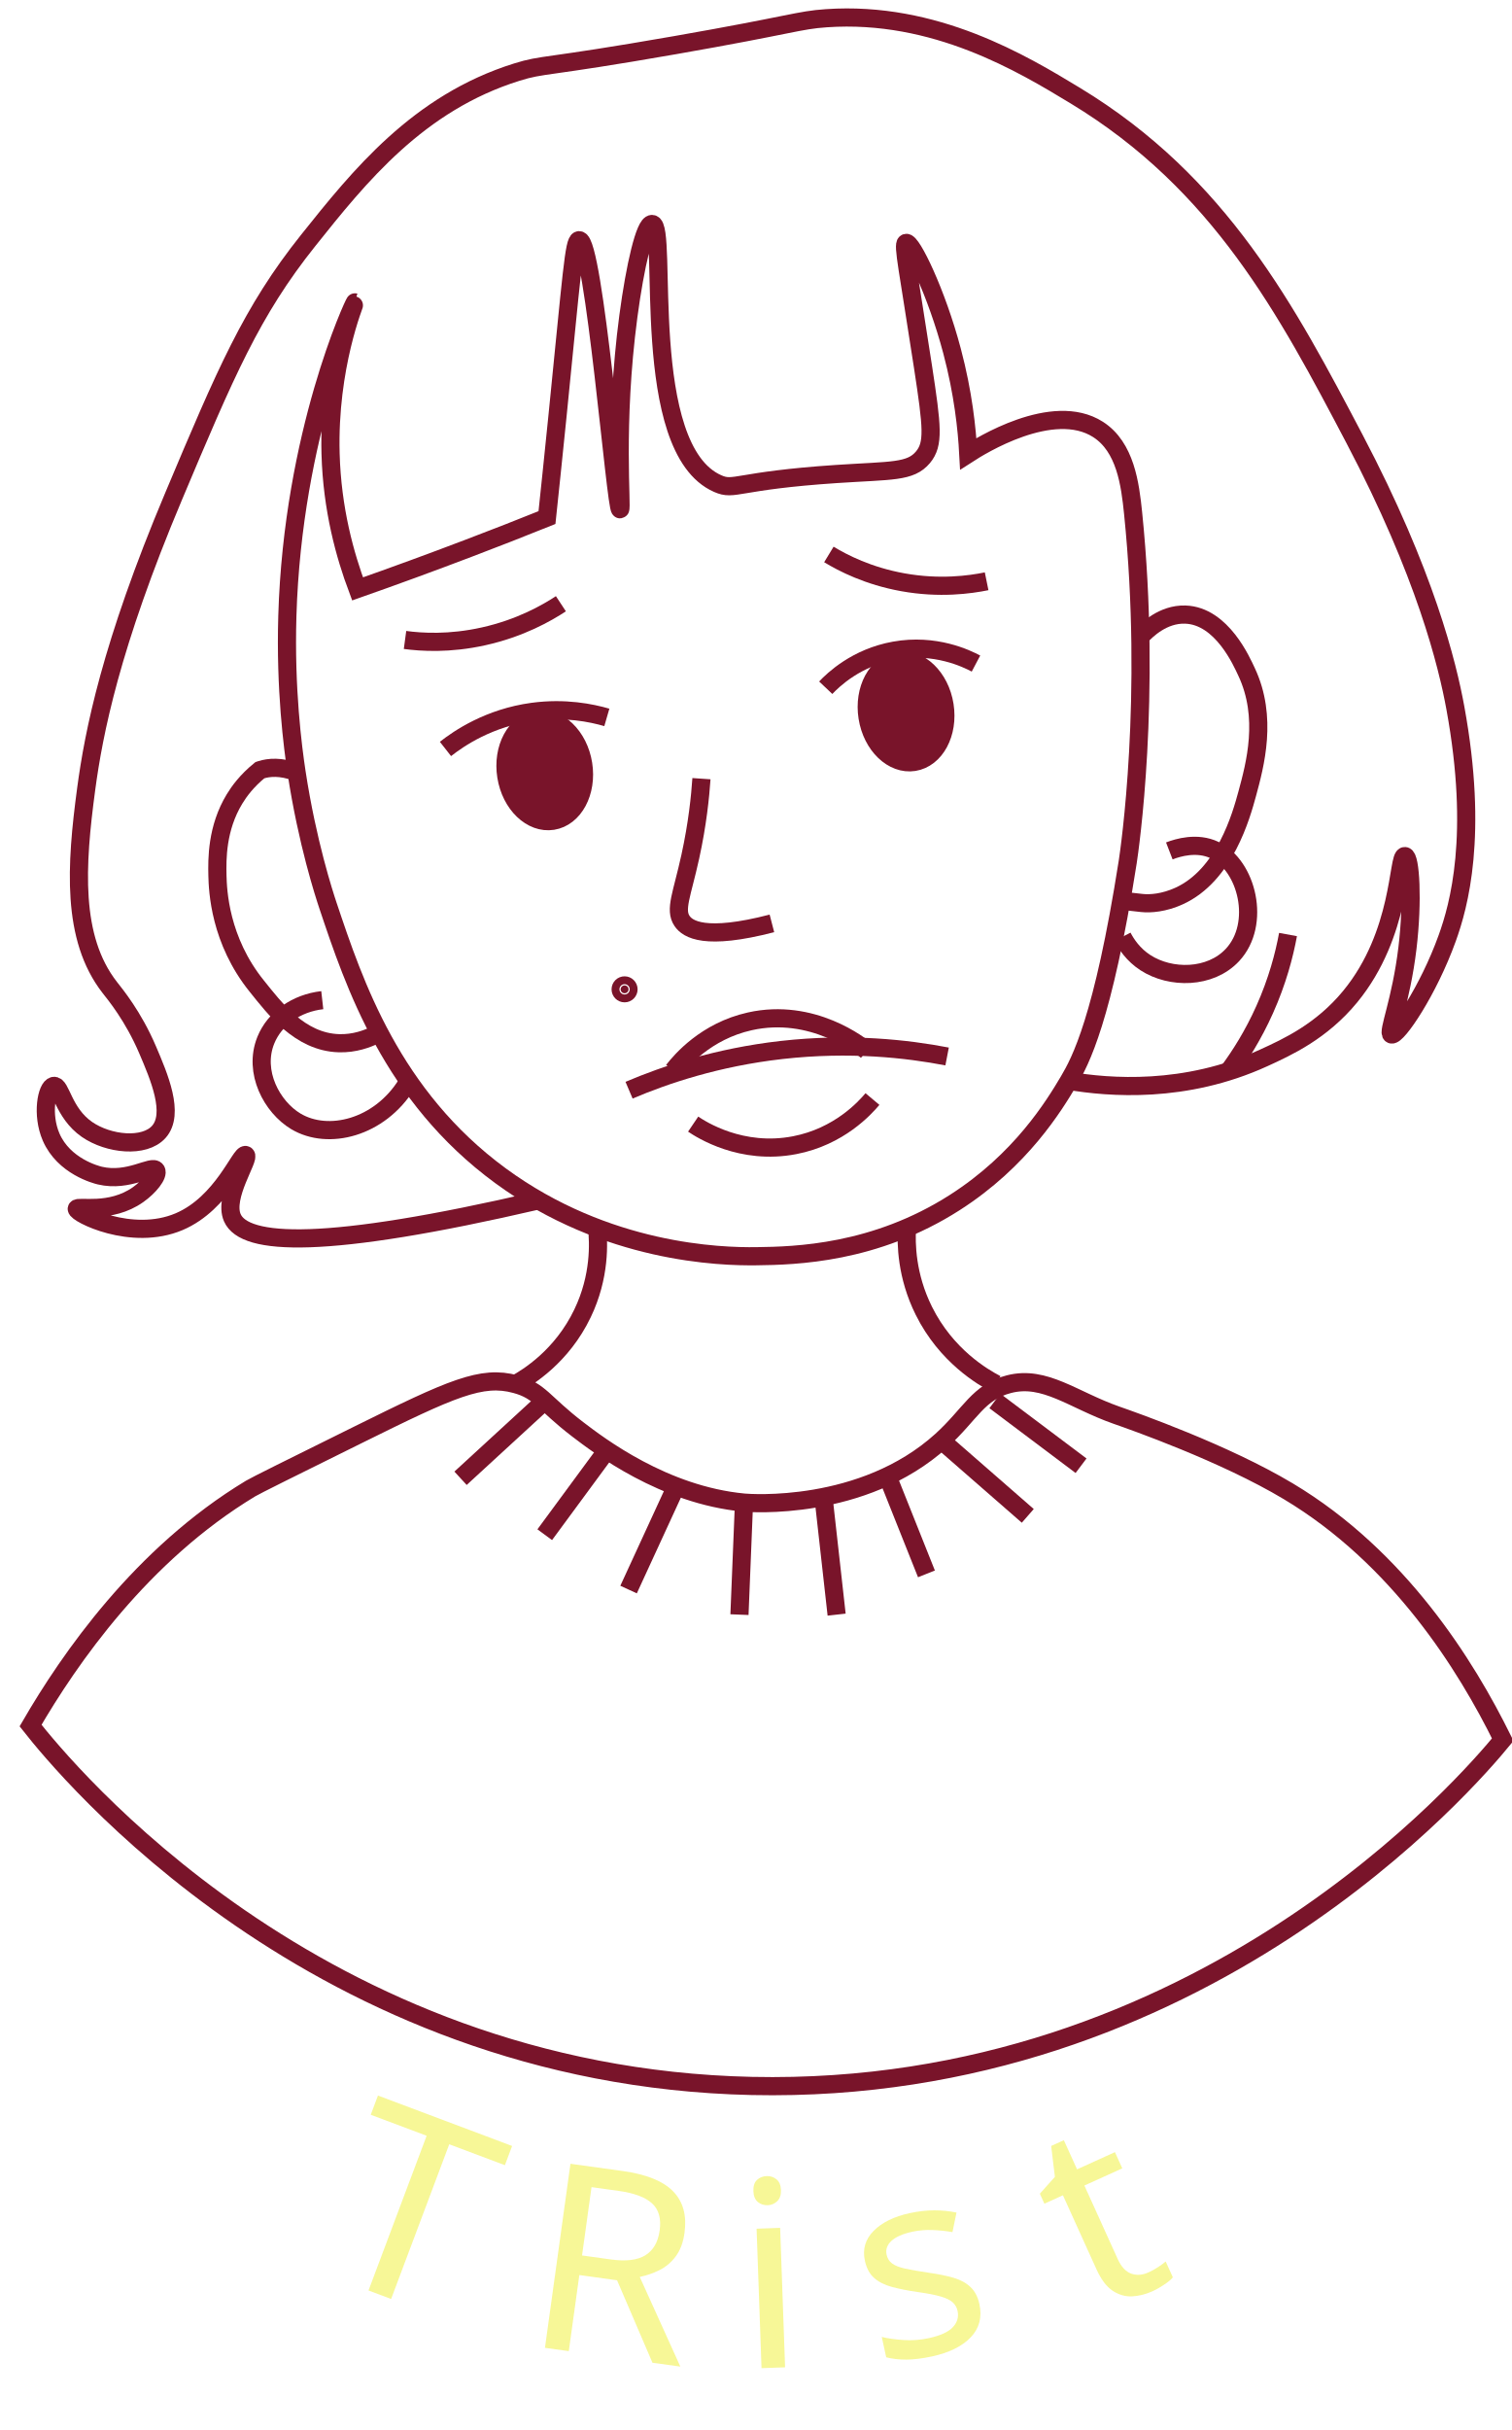
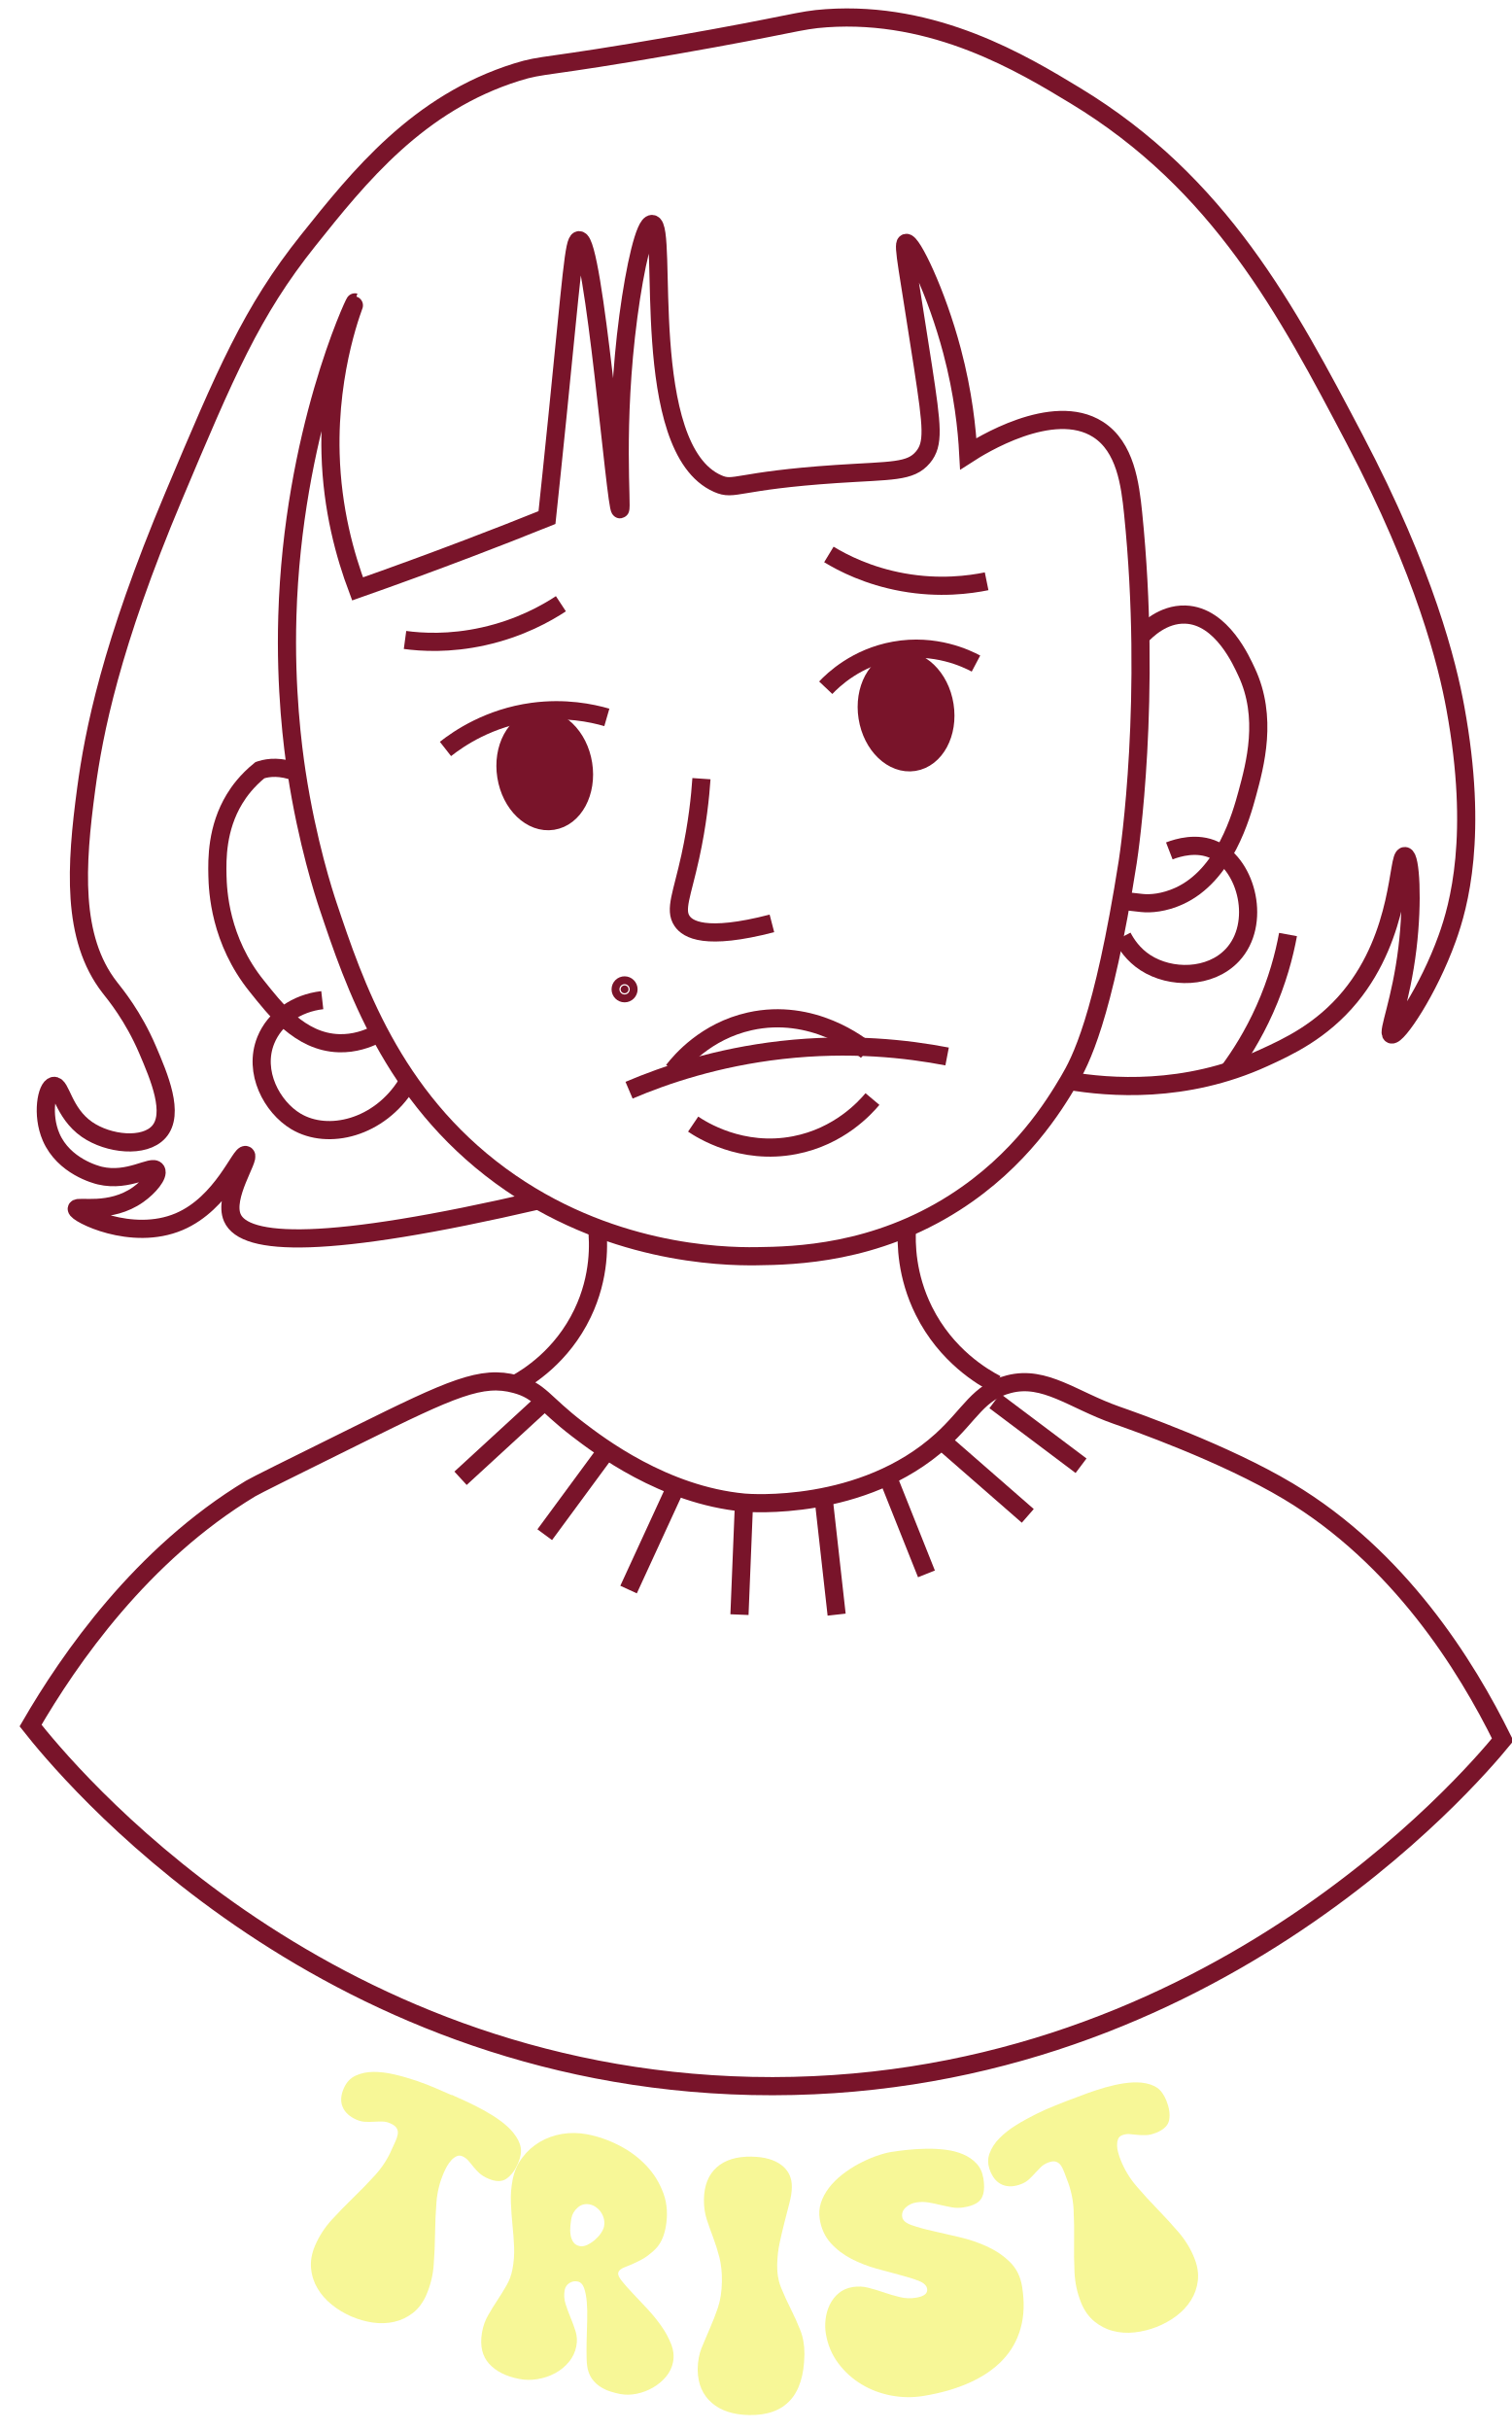
<svg xmlns="http://www.w3.org/2000/svg" id="Layer_2" viewBox="0 0 249.77 401.32">
  <g>
    <path d="M47.47,101.73c-.36,12.11.9,21.69,1.52,25.8,1.78,11.67,4.58,20.19,5.17,21.97,4.37,13.04,10.57,31.52,28.54,44.69,17.52,12.83,36.32,13.36,42.25,13.28,6.45-.08,19.56-.41,32.78-8.87,10.93-6.99,16.41-16,18.84-20.1,1.88-3.18,5.64-10.12,9.73-36.15.3-1.92,3.99-27.17.89-57.59-.49-4.8-1.27-10.94-5.8-13.84-7.49-4.79-19.6,2.84-21.43,4.02-.22-4.09-.84-10.03-2.68-16.96-2.57-9.7-6.7-18.14-7.59-17.86-.61.2.35,4.49,2.78,20.41,1.54,10.06,1.83,12.8,0,14.99-2.07,2.47-5.11,2.16-14.24,2.76-16.7,1.11-16.85,2.83-19.66,1.59-13.2-5.78-8.1-42.72-10.84-42.88-1.2-.07-2.82,6.97-3.92,15.21-2.4,18.03-.97,31.87-1.37,31.91-.71.06-4.32-44.52-6.77-44.44-.86.03-1.2,5.56-3.57,29.02-.7,6.94-1.31,12.72-1.74,16.79-4.25,1.71-8.58,3.41-12.99,5.08-6.2,2.36-12.3,4.59-18.3,6.7-2.06-5.49-4.21-13.13-4.46-22.32-.4-14.44,4.09-24.98,4.02-25-.11-.03-10.26,21.57-11.16,51.78Z" fill="none" stroke="#79142a" stroke-miterlimit="10" stroke-width="3" />
    <path d="M62.04,170.9c-1.35.66-3.47,1.47-6.06,1.39-6.51-.2-10.71-5.9-13.52-9.38-6.17-7.61-6.48-15.86-6.54-18.32-.06-2.66-.12-7.8,2.83-12.65.74-1.22,2.02-2.99,4.18-4.74.06-.02.12-.04.18-.06,1.31-.41,3.25-.6,5.88.38" fill="none" stroke="#79142a" stroke-miterlimit="10" stroke-width="3" />
    <path d="M53.24,165.18c-4.26.48-7.87,3-9.33,6.62-2.12,5.26,1.03,11.03,4.96,13.39,5.35,3.2,13.82,1.09,18.32-6.15" fill="none" stroke="#79142a" stroke-miterlimit="10" stroke-width="3" />
    <path d="M188.39,105.16c.98-1.07,3.72-3.78,7.41-3.66,6.08.19,9.39,7.9,10.12,9.44,3.56,7.54,1.41,15.4.12,20.15-.96,3.52-3.68,13.48-11.3,16.91-2.44,1.1-4.67,1.29-6.12,1.13l-2.32-.26" fill="none" stroke="#79142a" stroke-miterlimit="10" stroke-width="3" />
    <path d="M193.17,140.53c1.4-.54,4.57-1.51,7.47-.14,5.39,2.55,7.75,12.2,2.96,17.33-3.67,3.93-10.22,3.96-14.37,1.27-2.03-1.31-3.18-3.08-3.8-4.27" fill="none" stroke="#79142a" stroke-miterlimit="10" stroke-width="3" />
    <g>
      <path d="M103.92,180.05c5.94-2.53,14.52-5.43,25.18-6.64,11.31-1.28,20.82-.19,27.36,1.07" fill="none" stroke="#79142a" stroke-miterlimit="10" stroke-width="3" />
      <path d="M114.51,185.65c1.3.88,7.97,5.19,16.77,3.48,7.36-1.42,11.63-6.17,12.85-7.62" fill="none" stroke="#79142a" stroke-miterlimit="10" stroke-width="3" />
      <path d="M143.19,173.55c-1-.83-8.96-7.19-19.33-4.87-7.26,1.62-11.41,6.54-12.64,8.12" fill="none" stroke="#79142a" stroke-miterlimit="10" stroke-width="3" />
    </g>
    <path d="M115.88,128.6c-.2,2.92-.65,7.44-1.84,12.87-1.37,6.26-2.64,8.77-1.36,10.64.92,1.35,3.77,3.26,14.84.39" fill="none" stroke="#79142a" stroke-miterlimit="10" stroke-width="3" />
    <ellipse cx="89.99" cy="127.19" rx="6.43" ry="8.47" transform="translate(-18.73 15.59) rotate(-8.97)" fill="#79142a" stroke="#79142a" stroke-miterlimit="10" stroke-width="3" />
    <path d="M156.04,116.47c.73,4.62-1.52,8.81-5.04,9.37-3.51.55-6.95-2.74-7.68-7.36-.73-4.62,1.52-8.81,5.04-9.37,3.51-.55,6.95,2.74,7.68,7.36Z" fill="#79142a" stroke="#79142a" stroke-miterlimit="10" stroke-width="3" />
    <path d="M73.59,123.69c2.22-1.74,7.19-5.15,14.4-6.13,5.34-.72,9.71.18,12.26.92" fill="none" stroke="#79142a" stroke-miterlimit="10" stroke-width="3" />
    <path d="M136.41,113.58c1.24-1.31,5.07-5,11.34-6.13,6.75-1.22,11.95,1.33,13.48,2.14" fill="none" stroke="#79142a" stroke-miterlimit="10" stroke-width="3" />
    <path d="M66.91,105.69c2.67.36,7.32.67,12.99-.6,6.04-1.34,10.42-3.84,12.76-5.38" fill="none" stroke="#79142a" stroke-miterlimit="10" stroke-width="3" />
    <path d="M136.93,91.57c2.32,1.41,6.49,3.56,12.21,4.59,6.09,1.1,11.1.4,13.85-.16" fill="none" stroke="#79142a" stroke-miterlimit="10" stroke-width="3" />
    <path d="M248.24,287.29c-6.04-12.28-17.15-30.07-35.41-41-10.56-6.32-25.56-11.58-28.42-12.58-7.15-2.51-11.81-6.62-17.7-5.12-5.12,1.3-6.37,4.96-11.18,9.32-13.04,11.81-31.85,10.32-32.61,10.25-13.27-1.24-23.98-9.43-27.49-12.11-5.71-4.37-6.18-6.35-10.25-7.45-5.62-1.53-10.5.67-26.09,8.39-11.24,5.56-16.85,8.34-17.7,8.85-18.02,10.88-29.9,28.05-36.34,39.14,5.49,6.96,47.16,57.95,119.14,59.52,74.26,1.61,118.75-50.72,124.06-57.19Z" fill="none" stroke="#79142a" stroke-miterlimit="10" stroke-width="3" />
    <path d="M76.08,244.14l13.9-12.77-13.9,12.77Z" fill="none" stroke="#79142a" stroke-miterlimit="10" stroke-width="3" />
    <path d="M89.99,253.46l10.27-13.95-10.27,13.95Z" fill="none" stroke="#79142a" stroke-miterlimit="10" stroke-width="3" />
    <path d="M103.84,262.52l7.38-16.03-7.38,16.03Z" fill="none" stroke="#79142a" stroke-miterlimit="10" stroke-width="3" />
    <path d="M122.16,266.66l.75-18.5-.75,18.5Z" fill="none" stroke="#79142a" stroke-miterlimit="10" stroke-width="3" />
    <path d="M138.21,266.66l-2.07-18.5,2.07,18.5Z" fill="none" stroke="#79142a" stroke-miterlimit="10" stroke-width="3" />
    <path d="M153.05,259.93l-6.3-15.79,6.3,15.79Z" fill="none" stroke="#79142a" stroke-miterlimit="10" stroke-width="3" />
    <path d="M169.79,250.35l-14.26-12.44,14.26,12.44Z" fill="none" stroke="#79142a" stroke-miterlimit="10" stroke-width="3" />
    <path d="M178.59,242.07l-14.24-10.7,14.24,10.7Z" fill="none" stroke="#79142a" stroke-miterlimit="10" stroke-width="3" />
    <path d="M176.57,178.5c6.65,1.12,19.17,2.16,32.18-3.78,3.92-1.79,9.57-4.37,14.31-10.14,8.53-10.38,7.8-23.34,9.03-23.2.92.1,1.36,7.36.42,15.2-1.06,8.8-3.35,13.95-2.64,14.26.89.39,6.07-7.17,9.21-15.9,1.92-5.33,5.2-16.96,1.35-38-1.3-7.13-4.95-22.18-16.67-44.46-11.11-21.12-22.19-42.2-46.13-56.69-8.68-5.26-23.16-14.02-41.12-12.78-4.66.32-5.44,1.03-25.01,4.45-21.98,3.84-21.67,3.06-26.12,4.45-16.32,5.09-26.06,17.27-34.46,27.79-9.37,11.73-13.66,21.9-22.23,42.24-10.42,24.72-13.21,39.12-14.45,48.35-1.7,12.67-2.49,24.59,3.89,32.79.88,1.13,3.86,4.7,6.25,10.29,1.89,4.42,4.54,10.59,1.84,13.58-2.38,2.64-8.27,2.05-11.85-.42-3.96-2.74-4.3-7.42-5.5-7.19-1.15.22-2.04,4.72-.42,8.46,2.1,4.84,7.46,6.21,8.04,6.35,4.8,1.14,8.69-1.88,9.31-.85.43.73-1.14,2.7-2.99,4-4.6,3.26-10.04,1.77-10.13,2.34-.11.75,9.03,5.47,16.92,2.12,7.18-3.06,10.16-11.45,11-11,.79.42-3.75,6.85-2.22,10.35,2.03,4.64,15.24,5.33,50.53-2.86" fill="none" stroke="#79142a" stroke-miterlimit="10" stroke-width="3" />
    <path d="M212.78,154.34c-.62,3.38-1.75,7.69-3.86,12.4-1.89,4.22-4.05,7.62-5.96,10.19" fill="none" stroke="#79142a" stroke-miterlimit="10" stroke-width="3" />
    <path d="M98.64,202.79c.26,2.4.53,8-2.41,14.12-3.4,7.1-9.01,10.54-11.06,11.67" fill="none" stroke="#79142a" stroke-miterlimit="10" stroke-width="3" />
    <path d="M149.83,202.77c-.15,2.56-.1,7.91,2.79,13.71,3.7,7.45,9.76,10.97,11.96,12.12" fill="none" stroke="#79142a" stroke-miterlimit="10" stroke-width="3" />
    <circle cx="103.18" cy="163.39" r=".65" fill="#79142a" stroke="#79142a" stroke-miterlimit="10" stroke-width="3" />
  </g>
-   <text transform="translate(51.22 374.65) rotate(20.6) scale(1.03 1)" fill="#f7f797" font-family="SuperFunky, 'Super Funky'" font-size="42.98">
-     <tspan x="0" y="0">T</tspan>
-   </text>
-   <text transform="translate(85.77 387.16) rotate(7.89) scale(1.03 1)" fill="#f7f797" font-family="SuperFunky, 'Super Funky'" font-size="42.98">
-     <tspan x="0" y="0">R</tspan>
-   </text>
-   <text transform="translate(122.04 391.24) rotate(-2.03) scale(1.03 1)" fill="#f7f797" font-family="SuperFunky, 'Super Funky'" font-size="42.98">
-     <tspan x="0" y="0">i</tspan>
-   </text>
-   <text transform="translate(144.37 390.81) rotate(-12.28) scale(1.03 1)" fill="#f7f797" font-family="SuperFunky, 'Super Funky'" font-size="42.98">
-     <tspan x="0" y="0">s</tspan>
-   </text>
-   <text transform="translate(180.19 382.55) rotate(-24.39) scale(1.03 1)" fill="#f7f797" font-family="SuperFunky, 'Super Funky'" font-size="42.98">
-     <tspan x="0" y="0">t</tspan>
-   </text>
+   <g>
+     <path d="M74.61,345.96c.78.34,1.65.74,2.6,1.18.95.44,1.89.93,2.83,1.44.93.52,1.82,1.08,2.65,1.69.83.61,1.53,1.26,2.1,1.95.69.86,1.1,1.67,1.23,2.44.13.76-.01,1.64-.45,2.64-.49,1.13-1.12,1.97-1.89,2.51s-1.79.53-3.06-.02c-.6-.26-1.08-.57-1.46-.92-.38-.35-.71-.71-.99-1.06-.28-.36-.55-.69-.82-.99-.27-.31-.59-.54-.97-.71-.32-.14-.64-.14-.94,0-.3.14-.58.34-.85.62-.26.28-.5.6-.72.98-.21.38-.39.74-.54,1.08-.69,1.58-1.1,3.22-1.23,4.93-.13,1.71-.21,3.44-.23,5.2-.02,1.76-.1,3.49-.23,5.2-.13,1.71-.54,3.34-1.21,4.89-.55,1.26-1.29,2.25-2.21,2.97-.93.72-1.95,1.21-3.08,1.47-1.13.26-2.31.3-3.53.13-1.23-.18-2.42-.52-3.59-1.02-1.16-.51-2.24-1.15-3.21-1.94-.98-.79-1.76-1.68-2.36-2.69-.59-1.01-.95-2.1-1.06-3.28-.12-1.18.09-2.4.61-3.67l.07-.16c.67-1.55,1.58-2.95,2.72-4.2,1.14-1.25,2.34-2.48,3.59-3.69,1.25-1.21,2.45-2.44,3.6-3.71,1.15-1.27,2.06-2.67,2.73-4.22.19-.45.39-.88.59-1.29.2-.41.33-.81.4-1.19.07-.38.02-.72-.16-1.03-.17-.31-.53-.58-1.07-.82-.43-.19-.87-.29-1.32-.29-.45,0-.91,0-1.39.03-.48.03-.95.03-1.43.01-.48-.02-.96-.14-1.44-.35-1.14-.5-1.9-1.19-2.28-2.09-.38-.9-.32-1.93.18-3.08.43-1,1.09-1.7,1.95-2.1.87-.4,1.84-.61,2.93-.62,1.08-.01,2.25.13,3.49.42,1.24.29,2.45.64,3.63,1.04,1.18.4,2.28.83,3.31,1.28,1.03.45,1.87.81,2.52,1.1Z" fill="#f7f797" />
+     <path d="M102.13,375.4c-.06.31.15.76.62,1.34.47.59,1.07,1.26,1.8,2.03.73.77,1.52,1.61,2.38,2.53.86.92,1.63,1.87,2.32,2.85.69.98,1.22,1.97,1.62,2.98s.5,1.99.32,2.95c-.17.9-.56,1.71-1.16,2.43-.6.72-1.32,1.32-2.15,1.8-.83.48-1.72.82-2.68,1.02-.96.2-1.87.21-2.74.05-.55-.11-1.1-.25-1.66-.43-.55-.18-1.06-.42-1.53-.71-.47-.29-.88-.65-1.24-1.07-.36-.42-.63-.92-.82-1.51-.18-.5-.27-1.21-.3-2.11s-.02-1.89,0-2.95c.02-1.06.05-2.16.09-3.29.04-1.13.01-2.16-.06-3.1-.08-.93-.23-1.71-.45-2.34-.23-.63-.59-.99-1.08-1.08-.49-.09-.95,0-1.36.27-.41.27-.66.65-.76,1.12-.15.79-.1,1.56.14,2.32.24.76.52,1.52.83,2.26.31.74.58,1.5.83,2.28.24.78.28,1.59.12,2.43-.19.98-.6,1.86-1.25,2.63-.64.77-1.41,1.39-2.29,1.86-.89.47-1.85.79-2.89.96-1.04.17-2.04.16-2.99-.03-2.18-.42-3.84-1.25-4.98-2.5-1.14-1.25-1.54-2.94-1.2-5.06l.06-.34c.18-.93.5-1.81.98-2.64.47-.83.98-1.64,1.51-2.45.53-.8,1.03-1.62,1.51-2.45s.8-1.71.98-2.64c.24-1.24.33-2.47.28-3.69-.05-1.22-.14-2.45-.27-3.68-.13-1.23-.21-2.47-.26-3.7-.05-1.23.04-2.47.28-3.71.27-1.41.8-2.64,1.61-3.7.8-1.06,1.76-1.92,2.88-2.58s2.35-1.1,3.7-1.33c1.35-.22,2.72-.2,4.11.06,1.83.35,3.61.97,5.35,1.87,1.74.9,3.23,2.02,4.48,3.35,1.25,1.33,2.18,2.86,2.8,4.58.62,1.72.73,3.6.35,5.62-.29,1.52-.85,2.69-1.66,3.51-.82.82-1.68,1.46-2.58,1.91-.9.46-1.7.81-2.41,1.07-.71.26-1.1.58-1.18.98ZM94.4,366.31c-.06.34-.12.76-.17,1.26-.05.5-.05.98.02,1.45.06.46.21.88.44,1.24.23.36.59.59,1.09.69.38.07.78.01,1.21-.19.43-.2.84-.46,1.23-.79.39-.33.74-.7,1.03-1.12s.47-.8.54-1.17c.07-.39.07-.79-.02-1.19-.09-.4-.25-.76-.47-1.1-.22-.33-.5-.62-.83-.86s-.68-.39-1.06-.47c-.75-.14-1.41.03-1.97.52-.56.49-.9,1.06-1.03,1.71Z" fill="#f7f797" />
+     <path d="M124.2,356.18c2.1.03,3.73.5,4.9,1.39,1.17.89,1.74,2.11,1.71,3.66-.01.77-.14,1.65-.4,2.62-.25.97-.52,2.01-.8,3.1-.28,1.1-.55,2.25-.81,3.45-.26,1.2-.39,2.43-.41,3.69-.02,1.38.2,2.64.67,3.79.47,1.15.99,2.29,1.56,3.42.57,1.13,1.09,2.28,1.56,3.46.47,1.18.71,2.49.71,3.92v.21c-.11,6.73-3.15,10.05-9.11,9.96-2.63-.04-4.69-.71-6.19-2.01-1.5-1.3-2.28-3.08-2.33-5.35v-.34c.03-1.26.24-2.4.66-3.43s.86-2.07,1.33-3.14c.47-1.07.92-2.21,1.34-3.44s.64-2.67.67-4.33c.02-1.52-.12-2.86-.42-4.03-.31-1.16-.65-2.25-1.03-3.26-.38-1.01-.74-2.01-1.06-3-.32-.99-.48-2.09-.46-3.3.04-2.29.74-4.05,2.1-5.27,1.36-1.23,3.3-1.82,5.81-1.78Z" fill="#f7f797" />
+     <path d="M147.33,355.39c.76-.12,1.63-.24,2.62-.34.99-.1,2.02-.16,3.09-.18,1.08-.02,2.14.04,3.19.17s2.02.38,2.88.75,1.6.87,2.2,1.51c.6.64.98,1.46,1.14,2.45.23,1.41.13,2.5-.29,3.27-.43.77-1.4,1.28-2.91,1.52-.7.12-1.37.12-2.02,0s-1.29-.25-1.93-.4c-.64-.16-1.28-.29-1.93-.4-.65-.11-1.32-.11-2.02,0-.67.11-1.25.39-1.73.83-.48.44-.67.97-.57,1.6.09.54.6.98,1.54,1.31.94.34,2.1.66,3.48.97,1.38.31,2.88.65,4.48,1.03,1.6.38,3.13.89,4.57,1.56s2.69,1.52,3.74,2.56c1.05,1.05,1.72,2.37,1.98,3.99.42,2.55.35,4.84-.22,6.87-.56,2.04-1.56,3.81-2.99,5.31-1.43,1.5-3.25,2.74-5.45,3.73-2.2.99-4.73,1.72-7.59,2.19-1.81.3-3.61.27-5.4-.07-1.79-.34-3.44-.97-4.94-1.89s-2.77-2.08-3.81-3.49-1.71-3.02-2.01-4.83c-.13-.76-.14-1.57-.04-2.41.1-.84.33-1.64.69-2.38.36-.74.85-1.37,1.48-1.9s1.4-.86,2.3-1.01c.87-.14,1.74-.11,2.6.12.86.22,1.72.48,2.57.77.86.3,1.73.55,2.62.77.89.22,1.78.25,2.69.1,1.34-.22,1.95-.71,1.82-1.48-.09-.54-.55-.97-1.38-1.3-.83-.33-1.87-.65-3.1-.97-1.24-.32-2.57-.68-3.99-1.08-1.43-.4-2.79-.94-4.08-1.61-1.29-.67-2.42-1.53-3.37-2.58-.95-1.05-1.56-2.36-1.82-3.95-.15-.93-.09-1.84.2-2.71.29-.88.74-1.7,1.34-2.49.6-.78,1.33-1.5,2.18-2.17.85-.66,1.74-1.24,2.68-1.75.93-.5,1.87-.92,2.82-1.27.95-.34,1.83-.58,2.64-.72Z" fill="#f7f797" />
+     <path d="M176.93,346.72c.8-.31,1.69-.65,2.68-1.01.99-.36,1.99-.68,3.02-.98,1.03-.29,2.05-.52,3.07-.67,1.02-.15,1.97-.19,2.86-.11,1.1.12,1.96.41,2.6.85.63.44,1.15,1.17,1.55,2.18.45,1.15.6,2.18.44,3.11-.16.93-.89,1.64-2.18,2.15-.6.24-1.17.37-1.68.38-.52.02-1,0-1.45-.05-.45-.05-.88-.09-1.28-.12-.41-.02-.8.04-1.19.19-.33.13-.55.35-.67.66-.12.31-.17.65-.16,1.03,0,.38.07.78.19,1.2.12.42.24.8.38,1.14.63,1.6,1.5,3.05,2.61,4.35,1.11,1.3,2.28,2.58,3.51,3.84,1.22,1.26,2.39,2.54,3.51,3.84,1.11,1.3,1.98,2.74,2.6,4.31.5,1.28.68,2.5.54,3.67-.14,1.17-.52,2.24-1.14,3.22-.61.98-1.42,1.84-2.41,2.59-.99.74-2.08,1.35-3.26,1.81-1.18.46-2.4.77-3.64.9-1.25.14-2.44.06-3.57-.24-1.13-.29-2.15-.82-3.07-1.57-.91-.75-1.64-1.76-2.17-3.03l-.06-.16c-.62-1.57-.97-3.21-1.05-4.9-.08-1.69-.1-3.41-.07-5.15.03-1.74,0-3.46-.08-5.16-.08-1.71-.43-3.35-1.05-4.92-.18-.45-.34-.9-.5-1.33s-.34-.81-.56-1.12c-.22-.31-.5-.52-.84-.62-.34-.1-.78-.04-1.33.18-.44.17-.82.42-1.14.73s-.64.65-.96,1c-.32.36-.65.7-1,1.02-.35.32-.77.58-1.27.77-1.15.45-2.19.5-3.09.13-.91-.37-1.59-1.14-2.05-2.31-.4-1.01-.43-1.97-.1-2.87.33-.9.87-1.74,1.63-2.51.76-.77,1.68-1.5,2.76-2.17,1.08-.67,2.19-1.28,3.3-1.83s2.2-1.03,3.24-1.44c1.04-.41,1.9-.75,2.56-1.01Z" fill="#f7f797" />
+   </g>
</svg>
